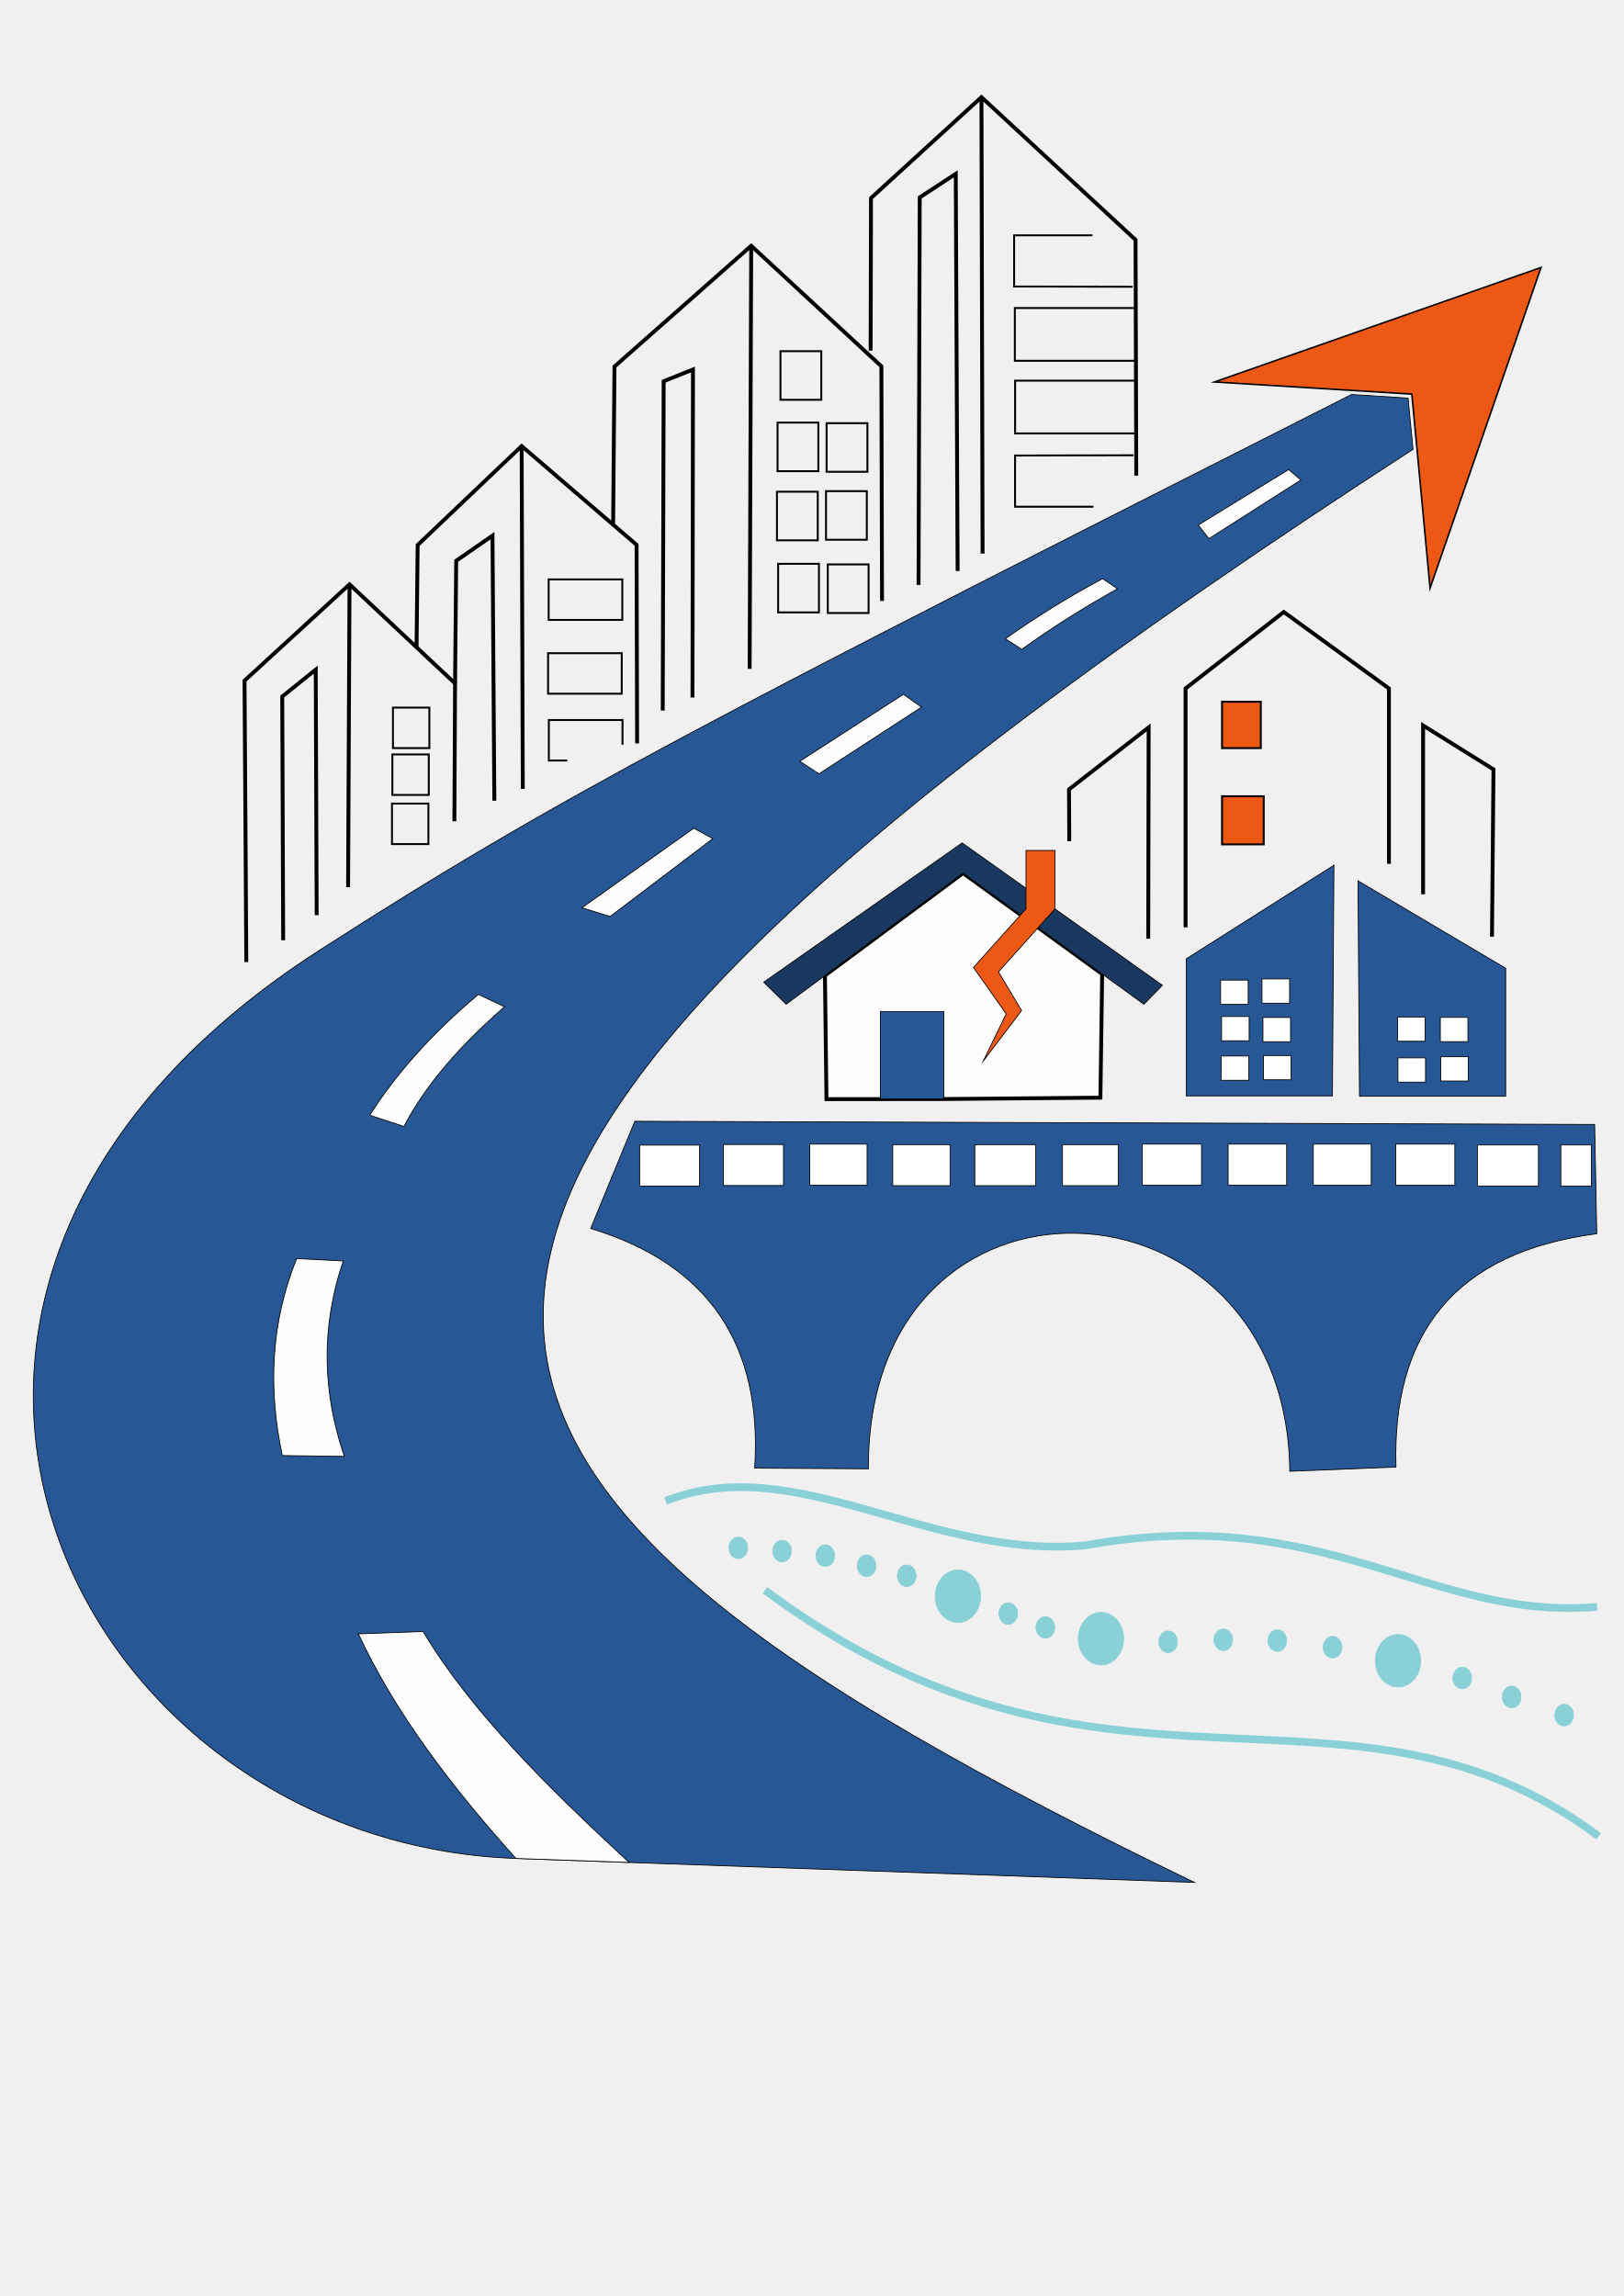
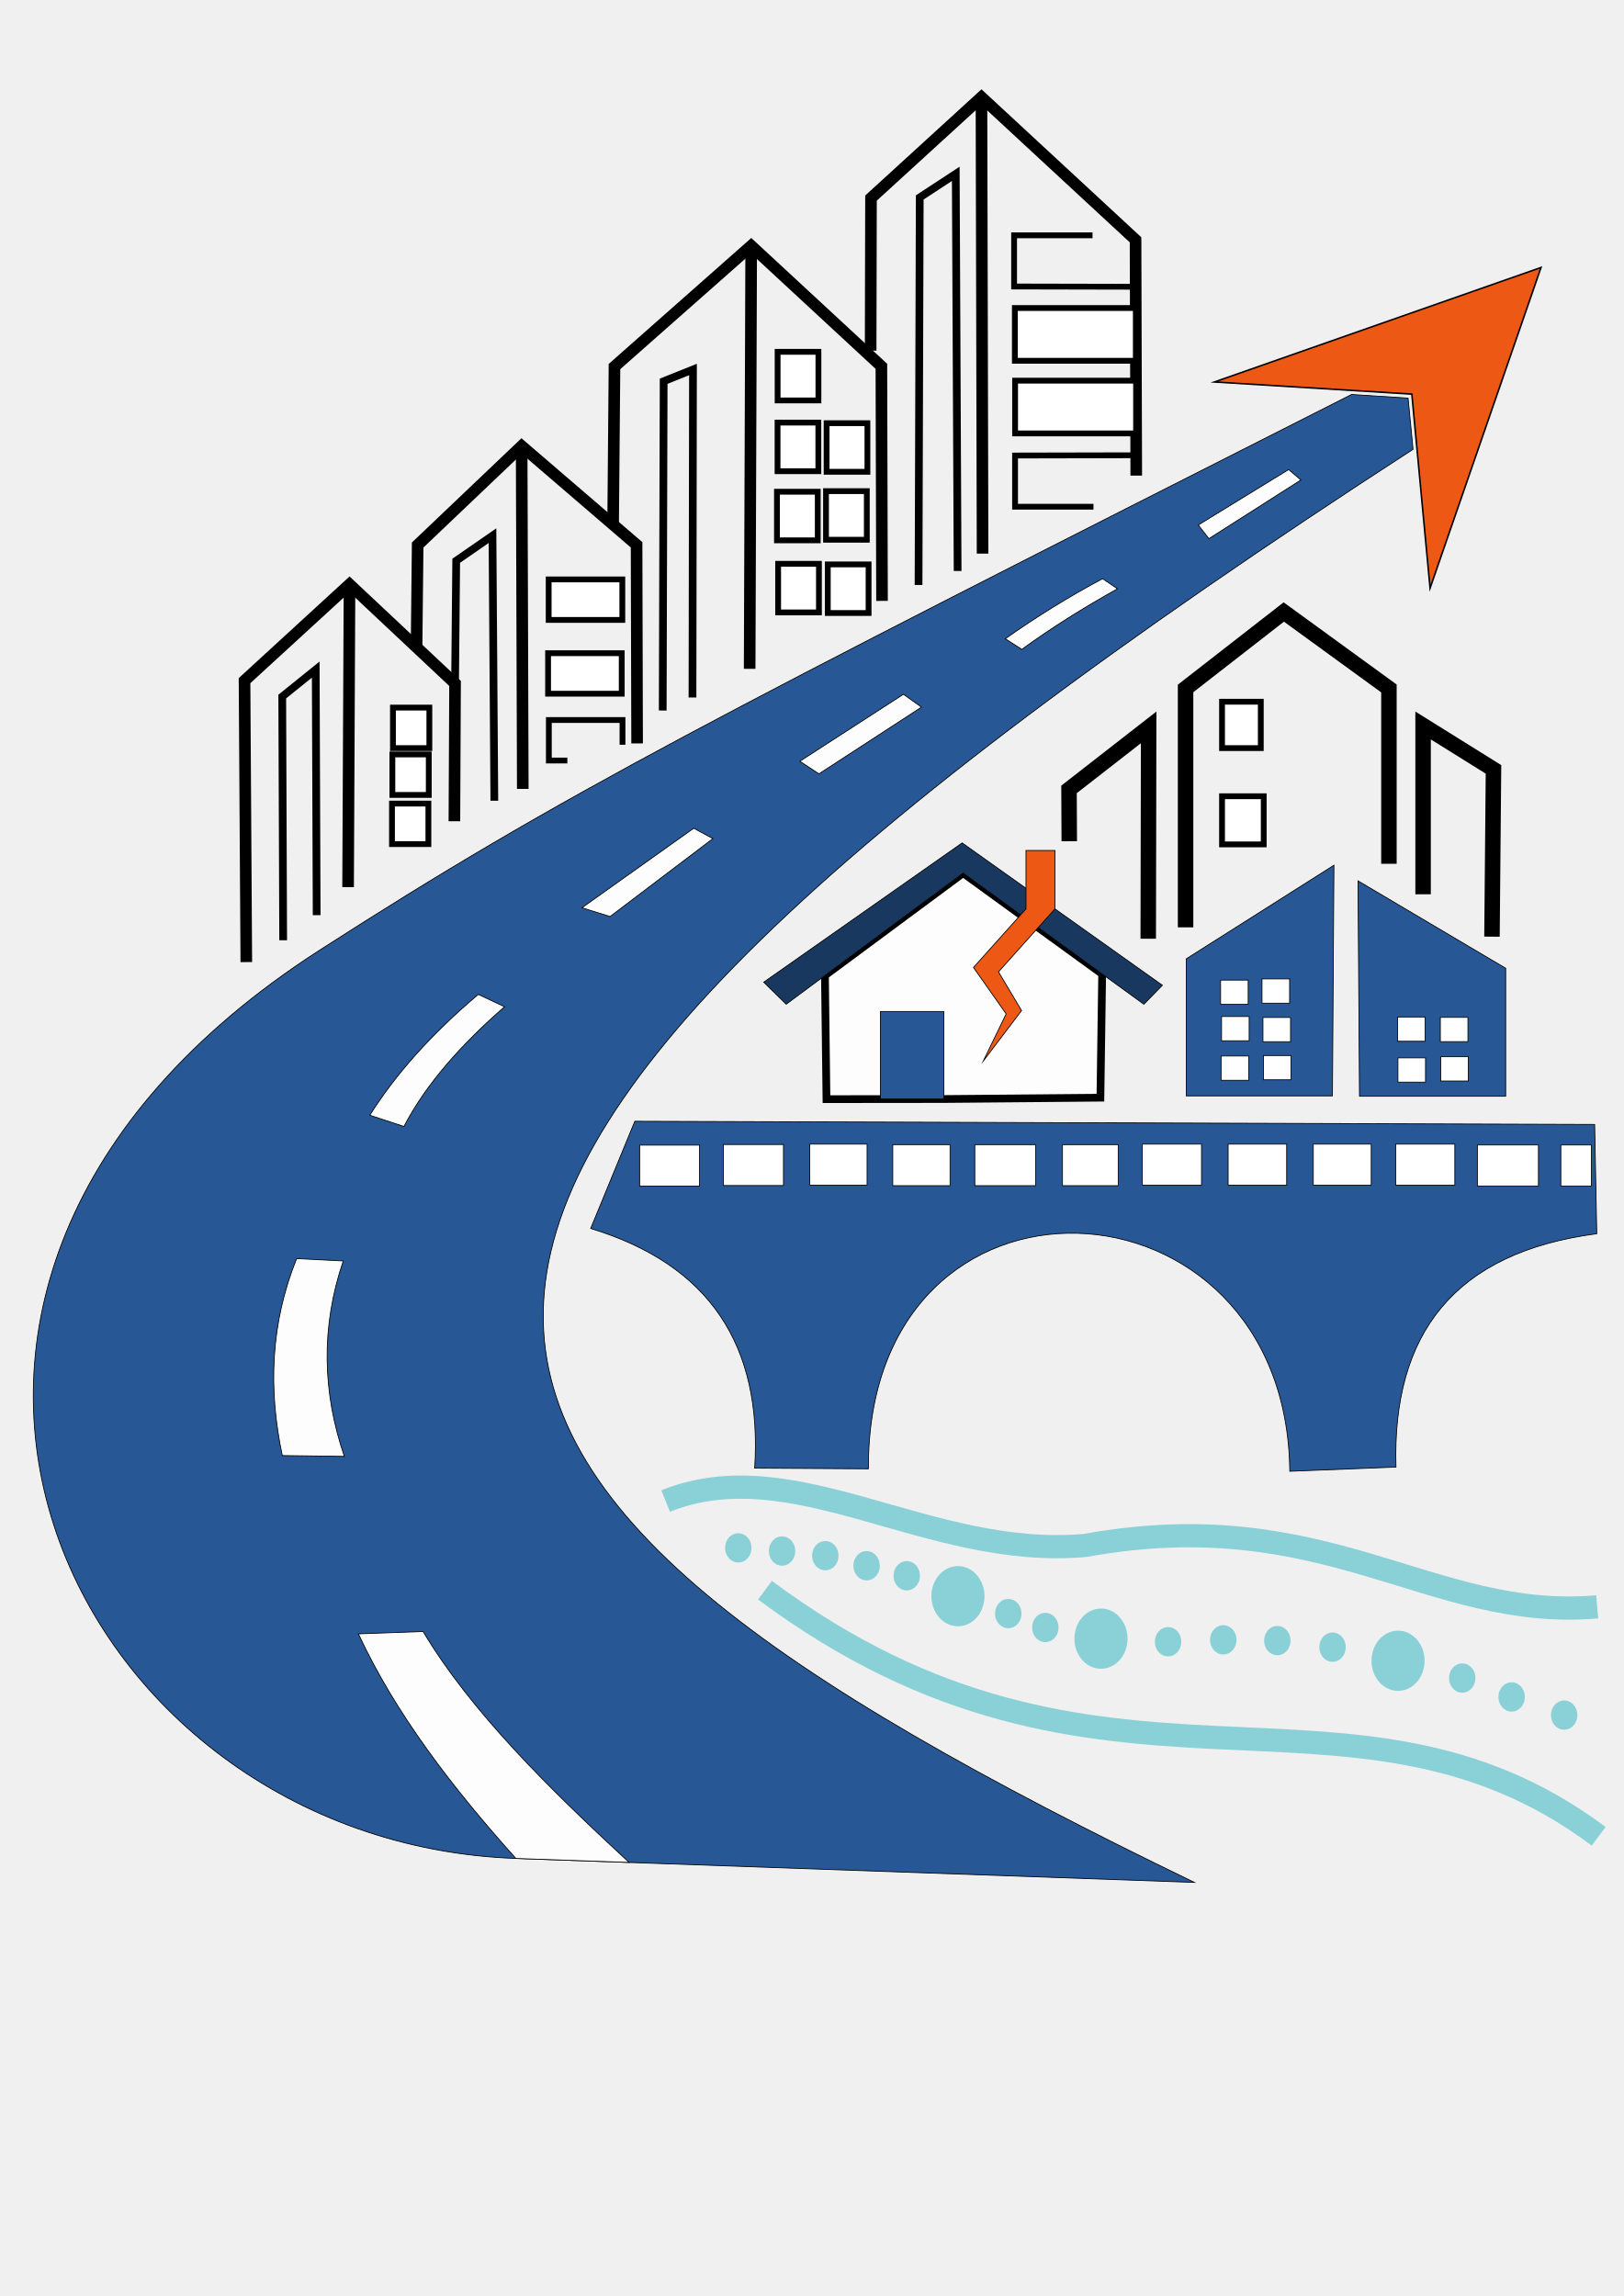
<svg xmlns="http://www.w3.org/2000/svg" xml:space="preserve" width="210mm" height="297mm" version="1.1" style="shape-rendering:geometricPrecision; text-rendering:geometricPrecision; image-rendering:optimizeQuality; fill-rule:evenodd; clip-rule:evenodd" viewBox="0 0 21000 29700">
  <defs>
    <style type="text/css">
   
-     .str4 {stroke:#8AD0D7;stroke-width:100;stroke-miterlimit:22.926}
-     .str0 {stroke:black;stroke-width:50;stroke-miterlimit:22.926}
-     .str2 {stroke:black;stroke-width:25;stroke-miterlimit:22.926}
-     .str3 {stroke:black;stroke-width:20;stroke-miterlimit:22.926}
+     .str0 {stroke:black;stroke-width:100;stroke-miterlimit:22.926}
+     .str7 {stroke:#8AD0D7;stroke-width:100;stroke-miterlimit:22.926}
+     .str2 {stroke:black;stroke-width:200;stroke-miterlimit:22.926}
+     .str6 {stroke:#8AD0D7;stroke-width:300;stroke-miterlimit:22.926}
+     .str4 {stroke:black;stroke-width:75;stroke-miterlimit:22.926}
+     .str3 {stroke:black;stroke-width:150;stroke-miterlimit:22.926}
+     .str5 {stroke:black;stroke-width:20;stroke-miterlimit:22.926}
    .str1 {stroke:black;stroke-width:10;stroke-miterlimit:22.926}
-     .str5 {stroke:#8AD0D7;stroke-width:10;stroke-miterlimit:22.926}
    .fil5 {fill:none}
    .fil1 {fill:#183860}
    .fil2 {fill:#285795}
    .fil3 {fill:#285795}
-     .fil8 {fill:#8AD0D7}
-     .fil7 {fill:#ED5815}
+     .fil9 {fill:#8AD0D7}
+     .fil8 {fill:#ED5815}
    .fil4 {fill:#ED5815}
    .fil0 {fill:#FDFDFD}
-     .fil9 {fill:#FEFFFE}
-     .fil6 {fill:white}
+     .fil6 {fill:#FEFFFE}
+     .fil7 {fill:white}
   
  </style>
  </defs>
  <g id="Layer_x0020_1">
-     <g id="_707863896">
-       <polygon class="fil0 str0" points="10689.08,14218.01 10669.3,12618.78 12456.15,11294.3 14254.8,12599.33 14231.97,14198.95 12206.53,14216.41 " />
-       <polygon class="fil1 str1" points="10168.14,12990.29 9877.51,12705.02 12444.04,10903.39 15033.87,12745.05 14794.04,12990.57 12456.17,11294.31 " />
-       <path class="fil2 str1" d="M15447.62 24350.03l-8775.26 -309.86c-5763.85,-203.52 -9327.44,-7381.57 -2538.67,-11749.1 3144.03,-2022.69 5018.52,-2973.48 13346.74,-7188.45l730.95 47.4 64.03 662.2c-15327.24,9938.49 -13715.58,13270.47 -2827.79,18537.81z" />
-       <polygon class="fil3 str1" points="15342.17,12403.08 17252.27,11192.18 17232.9,14175.64 15342.17,14175.64 " />
-       <polygon class="fil3 str1" points="19473.66,12525.06 17563.56,11394.21 17582.93,14180.43 19473.66,14180.43 " />
-       <rect class="fil3 str1" x="11386.42" y="13084.08" width="820.12" height="1132.3" />
-       <polygon class="fil4 str1" points="13269.5,11001.06 13643.99,11001.06 13643.99,11756.68 12913.81,12571.61 13212.35,13072.63 12717.27,13725.02 13013.34,13115.25 12590.23,12514.65 13269.5,11756.68 " />
-       <polyline class="fil5 str0" points="15333.43,11995.87 15333.43,8905.44 16603.76,7916.53 17963.59,8905.44 17963.59,11173.42 " />
-       <polyline class="fil5 str0" points="18405.32,11567.97 18405.32,9384.53 19315.9,9952.41 19296.32,12116.27 " />
-       <polyline class="fil5 str0" points="14850.6,12143.04 14856.04,9409.03 13826.05,10211.38 13829.25,10881.57 " />
-       <polyline class="fil5 str0" points="11260.3,4535.79 11264.95,2562.33 12693.53,1256.88 14686.44,3102.29 14695.74,6152.32 " />
-       <polyline class="fil5 str0" points="7929.84,6772.37 7947.4,4741.49 9715.51,3179.47 11399.25,4738.59 11407.57,7773.02 " />
-       <polyline class="fil5 str0" points="5387.6,8366.64 5401.79,7050.01 6746.69,5769.9 8233.11,7047.57 8239.93,9616.23 " />
-       <polyline class="fil5 str0" points="3185.55,12445.04 3162.64,8804.58 4520.46,7558.99 5885.49,8840.87 5876.82,10623.19 " />
-       <line class="fil5 str0" x1="4520.47" y1="7558.98" x2="4501.96" y2="11475.9" />
-       <line class="fil5 str0" x1="6746.69" y1="5769.9" x2="6761.38" y2="10204.99" />
-       <line class="fil5 str0" x1="9715.51" y1="3179.47" x2="9695.5" y2="8651.63" />
-       <line class="fil5 str0" x1="12693.53" y1="1256.88" x2="12708.05" y2="7161.04" />
-       <polyline class="fil5 str0" points="3662.38,12162.62 3650.36,9010.34 4083.49,8661.42 4095.53,11837.76 " />
-       <polyline class="fil5 str0" points="5885.49,8840.86 5900.26,7253.74 6369.49,6928.88 6393.55,10357.89 " />
-       <polyline class="fil5 str0" points="8571.26,9190.82 8583.3,4931.65 8962.6,4779.4 8956.27,9022.39 " />
-       <polyline class="fil5 str0" points="11879.94,7566.56 11895.34,2553.76 12361.19,2248.61 12385.26,7386.09 " />
-       <rect class="fil4 str2" x="15805.15" y="9077.2" width="501.21" height="599.94" />
-       <rect class="fil4 str2" x="15805.15" y="10299.85" width="539.18" height="622.72" />
-       <rect class="fil5 str2" x="5082.21" y="9153.14" width="470.83" height="523.99" />
-       <rect class="fil5 str2" x="5074.66" y="9758.95" width="470.83" height="523.99" />
-       <rect class="fil5 str2" x="5069.77" y="10394.82" width="470.83" height="523.99" />
-       <rect class="fil5 str2" x="7096.16" y="7495.05" width="952.65" height="523.99" />
-       <rect class="fil5 str2" x="7088.53" y="8449.5" width="952.65" height="523.99" />
-       <polyline class="fil5 str2" points="7337.69,9837.73 7098.43,9837.73 7098.43,9313.74 8051.09,9313.74 8051.09,9633.66 " />
-       <rect class="fil5 str2" x="10094.21" y="4542.8" width="527.79" height="628.72" />
-       <rect class="fil5 str2" x="10056.33" y="5466.49" width="527.79" height="628.72" />
-       <rect class="fil5 str2" x="10048.68" y="6360.76" width="527.79" height="628.72" />
-       <rect class="fil5 str2" x="10063.96" y="7293.22" width="527.79" height="628.72" />
-       <rect class="fil5 str2" x="10690.73" y="5474.12" width="527.79" height="628.72" />
-       <rect class="fil5 str2" x="10683.08" y="6353.11" width="527.79" height="628.72" />
-       <rect class="fil5 str2" x="10706.01" y="7300.88" width="527.79" height="628.72" />
-       <polyline class="fil5 str2" points="14647.65,3709.32 13115.75,3705.97 13115.75,3043.92 14129.96,3043.92 " />
-       <rect class="fil5 str2" x="13125.45" y="3984.43" width="1564.67" height="682.42" />
-       <rect class="fil5 str2" x="13128.67" y="4924.05" width="1564.67" height="682.42" />
-       <polyline class="fil5 str2" points="14660.07,5889.12 13128.17,5892.48 13128.17,6554.52 14142.38,6554.52 " />
-       <path class="fil3 str1" d="M7639.64 15891.07l571.04 -1386.85 12413.62 40.8 27.2 1414.02c-1842.02,242.01 -2647.67,1295.12 -2596.93,3018.43l-1373.25 54.39c-40.13,-3966.86 -5466.99,-4232.17 -5450.16,-32.14l-1470.46 -8.66c101.66,-1585.6 -584.33,-2633.28 -2121.06,-3099.99z" />
-       <path class="fil0 str1" d="M8136.49 24091.86l-1464.13 -51.69c-830.3,-925.12 -1560.33,-1878.9 -2037.04,-2905.07l836.66 -30.71c620.2,1035.28 1613.63,2015.54 2664.51,2987.47z" />
-       <path class="fil0 str1" d="M3836.4 16280.81c-340.58,841.5 -366.59,1697.22 -185.35,2547.58l802.63 10.59c-284,-829.83 -304.97,-1671.77 -14.15,-2528.1l-603.13 -30.07z" />
-       <path class="fil0 str1" d="M6186.23 12863.46c-612.82,517.48 -1073.34,1038.59 -1403.72,1562.81l441.98 144.98c287.77,-552.69 744.42,-1063.23 1301.18,-1548.69l-339.44 -159.1z" />
-       <polygon class="fil0 str1" points="7890.5,11855.73 7526.31,11742.6 8972.47,10713.66 9219.97,10848.03 " />
-       <polygon class="fil0 str1" points="11684.44,8981.11 10344.36,9847.39 10591.86,10010.03 11917.8,9147.29 " />
-       <path class="fil0 str1" d="M13215.33 8399.89l-213.12 -137.5c402.16,-283.52 820.79,-543.56 1258.11,-776.85l192.49 130.63c-433.73,242.37 -849,501.13 -1237.48,783.72z" />
-       <polygon class="fil0 str1" points="15635.28,6967.63 15497.78,6791.19 16666.51,6073.9 16824.62,6209.11 " />
-       <g>
-         <rect class="fil6 str1" x="8272.79" y="14812.8" width="774.83" height="530.59" />
-         <rect class="fil6 str1" x="9355.42" y="14804.72" width="777.6" height="530.59" />
-         <rect class="fil6 str1" x="10473.19" y="14799.69" width="741.13" height="530.59" />
-         <rect class="fil6 str1" x="11546.42" y="14806.52" width="741.12" height="530.59" />
-         <rect class="fil6 str1" x="12607.49" y="14806.52" width="785.67" height="530.59" />
-         <rect class="fil6 str1" x="13741.45" y="14806.52" width="720.87" height="530.59" />
-         <rect class="fil6 str1" x="14774.18" y="14799.69" width="765.43" height="530.59" />
-         <rect class="fil6 str1" x="15883.87" y="14799.69" width="757.32" height="530.59" />
-         <rect class="fil6 str1" x="16985.4" y="14799.69" width="749.26" height="530.59" />
-         <rect class="fil6 str1" x="18050.55" y="14799.69" width="765.43" height="530.59" />
-         <rect class="fil6 str1" x="19107.58" y="14810.85" width="789.72" height="530.59" />
-         <rect class="fil6 str1" x="20186.88" y="14810.92" width="394.85" height="530.59" />
-       </g>
-       <g>
-         <polygon class="fil7 str3" points="15706.03,4941.15 19930.76,3459.94 18495.73,7608.21 18259.75,5098.09 " />
-       </g>
-       <path class="fil5 str4" d="M8608.85 19416.65c1663.57,-667.52 3390.47,753.69 5424.75,574.46 3130.13,-567.13 4460.9,981.6 6623.56,794.22" />
-       <path class="fil5 str4" d="M9893.56 20570c4371.23,3253.56 7548.21,764.95 10782.45,3183.28" />
-       <g>
-         <ellipse class="fil8 str5" cx="12389.46" cy="20647.51" rx="293.46" ry="339.49" />
-         <ellipse class="fil8 str5" cx="14239.36" cy="21196.96" rx="293.46" ry="339.49" />
-         <ellipse class="fil8 str5" cx="18081.52" cy="21482.97" rx="293.46" ry="339.49" />
-         <ellipse class="fil8 str5" cx="9548.54" cy="20022.59" rx="121.06" ry="140.05" />
-         <ellipse class="fil8 str5" cx="10114.74" cy="20063.76" rx="121.06" ry="140.05" />
-         <ellipse class="fil8 str5" cx="10673.9" cy="20123.68" rx="121.06" ry="140.05" />
-         <ellipse class="fil8 str5" cx="11208.12" cy="20253.49" rx="121.06" ry="140.05" />
-         <ellipse class="fil8 str5" cx="11727.34" cy="20383.3" rx="121.06" ry="140.05" />
-         <ellipse class="fil8 str5" cx="13040.38" cy="20872.56" rx="121.06" ry="140.05" />
-         <ellipse class="fil8 str5" cx="13519.68" cy="21052.31" rx="121.06" ry="140.05" />
-         <ellipse class="fil8 str5" cx="15107.33" cy="21237.04" rx="121.06" ry="140.05" />
-         <ellipse class="fil8 str5" cx="15821.25" cy="21212.08" rx="121.06" ry="140.05" />
-         <ellipse class="fil8 str5" cx="16520.22" cy="21222.06" rx="121.06" ry="140.05" />
-         <ellipse class="fil8 str5" cx="17234.17" cy="21306.93" rx="121.06" ry="140.05" />
-         <ellipse class="fil8 str5" cx="18911.67" cy="21706.34" rx="121.06" ry="140.05" />
-         <ellipse class="fil8 str5" cx="19550.72" cy="21950.96" rx="121.06" ry="140.05" />
-         <ellipse class="fil8 str5" cx="20229.71" cy="22185.63" rx="121.06" ry="140.05" />
-       </g>
-       <g>
-         <rect class="fil9 str1" x="15786.45" y="12678.16" width="356.99" height="313.93" />
-         <rect class="fil9 str1" x="16321.97" y="12662.78" width="356.99" height="313.93" />
-         <rect class="fil9 str1" x="15798.78" y="13149.05" width="356.99" height="313.93" />
-         <rect class="fil9 str1" x="15792.62" y="13659.93" width="356.99" height="313.93" />
-         <rect class="fil9 str1" x="16334.28" y="13161.35" width="356.99" height="313.93" />
-         <rect class="fil9 str1" x="16340.44" y="13653.77" width="356.99" height="313.93" />
-       </g>
-       <g>
-         <rect class="fil9 str1" x="18075.05" y="13155.25" width="356.99" height="313.93" />
-         <rect class="fil9 str1" x="18628.33" y="13160.15" width="356.99" height="313.93" />
-         <rect class="fil9 str1" x="18633.24" y="13669.36" width="356.99" height="313.93" />
-         <rect class="fil9 str1" x="18079.95" y="13684.05" width="356.99" height="313.93" />
-       </g>
+     <polygon class="fil0 str0" points="10689.08,14218.01 10669.3,12618.78 12456.15,11294.3 14254.8,12599.33 14231.97,14198.95 12206.53,14216.41 " />
+     <polygon class="fil1 str1" points="10168.14,12990.29 9877.51,12705.02 12444.04,10903.39 15033.87,12745.05 14794.04,12990.57 12456.17,11294.31 " />
+     <path class="fil2 str1" d="M15447.62 24350.03l-8775.26 -309.86c-5763.85,-203.52 -9327.44,-7381.57 -2538.67,-11749.1 3144.03,-2022.69 5018.52,-2973.48 13346.74,-7188.45l730.95 47.4 64.03 662.2c-15327.24,9938.49 -13715.58,13270.47 -2827.79,18537.81z" />
+     <polygon class="fil3 str1" points="15342.17,12403.08 17252.27,11192.18 17232.9,14175.64 15342.17,14175.64 " />
+     <polygon class="fil3 str1" points="19473.66,12525.06 17563.56,11394.21 17582.93,14180.43 19473.66,14180.43 " />
+     <rect class="fil3 str1" x="11386.42" y="13084.08" width="820.12" height="1132.3" />
+     <polygon class="fil4 str1" points="13269.5,11001.06 13643.99,11001.06 13643.99,11756.68 12913.81,12571.61 13212.35,13072.63 12717.27,13725.02 13013.34,13115.25 12590.23,12514.65 13269.5,11756.68 " />
+     <polyline class="fil5 str2" points="15333.43,11995.87 15333.43,8905.44 16603.76,7916.53 17963.59,8905.44 17963.59,11173.42 " />
+     <polyline class="fil5 str2" points="18405.32,11567.97 18405.32,9384.53 19315.9,9952.41 19296.32,12116.27 " />
+     <polyline class="fil5 str2" points="14850.6,12143.04 14856.04,9409.03 13826.05,10211.38 13829.25,10881.57 " />
+     <polyline class="fil5 str3" points="11260.3,4535.79 11264.95,2562.33 12693.53,1256.88 14686.44,3102.29 14695.74,6152.32 " />
+     <polyline class="fil5 str3" points="7929.84,6772.37 7947.4,4741.49 9715.51,3179.47 11399.25,4738.59 11407.57,7773.02 " />
+     <polyline class="fil5 str3" points="5387.6,8366.64 5401.79,7050.01 6746.69,5769.9 8233.11,7047.57 8239.93,9616.23 " />
+     <polyline class="fil5 str3" points="3185.55,12445.04 3162.64,8804.58 4520.46,7558.99 5885.49,8840.87 5876.82,10623.19 " />
+     <line class="fil5 str3" x1="4520.47" y1="7558.98" x2="4501.96" y2="11475.9" />
+     <line class="fil5 str3" x1="6746.69" y1="5769.9" x2="6761.38" y2="10204.99" />
+     <line class="fil5 str3" x1="9715.51" y1="3179.47" x2="9695.5" y2="8651.63" />
+     <line class="fil5 str3" x1="12693.53" y1="1256.88" x2="12708.05" y2="7161.04" />
+     <polyline class="fil5 str0" points="3662.38,12162.62 3650.36,9010.34 4083.49,8661.42 4095.53,11837.76 " />
+     <polyline class="fil5 str0" points="5885.49,8840.86 5900.26,7253.74 6369.49,6928.88 6393.55,10357.89 " />
+     <polyline class="fil5 str0" points="8571.26,9190.82 8583.3,4931.65 8962.6,4779.4 8956.27,9022.39 " />
+     <polyline class="fil5 str0" points="11879.94,7566.56 11895.34,2553.76 12361.19,2248.61 12385.26,7386.09 " />
+     <rect class="fil6 str4" x="15805.15" y="9077.2" width="501.21" height="599.94" />
+     <rect class="fil6 str4" x="15805.15" y="10299.85" width="539.18" height="622.72" />
+     <rect class="fil6 str4" x="5082.21" y="9153.14" width="470.83" height="523.99" />
+     <rect class="fil6 str4" x="5074.66" y="9758.95" width="470.83" height="523.99" />
+     <rect class="fil6 str4" x="5069.77" y="10394.82" width="470.83" height="523.99" />
+     <rect class="fil6 str4" x="7096.16" y="7495.05" width="952.65" height="523.99" />
+     <rect class="fil6 str4" x="7088.53" y="8449.5" width="952.65" height="523.99" />
+     <polyline class="fil5 str4" points="7337.69,9837.73 7098.43,9837.73 7098.43,9313.74 8051.09,9313.74 8051.09,9633.66 " />
+     <rect class="fil6 str4" x="10057.18" y="4551.02" width="527.79" height="628.72" />
+     <rect class="fil6 str4" x="10056.33" y="5466.49" width="527.79" height="628.72" />
+     <rect class="fil6 str4" x="10048.68" y="6360.76" width="527.79" height="628.72" />
+     <rect class="fil6 str4" x="10063.96" y="7293.22" width="527.79" height="628.72" />
+     <rect class="fil6 str4" x="10690.73" y="5474.12" width="527.79" height="628.72" />
+     <rect class="fil6 str4" x="10683.08" y="6353.11" width="527.79" height="628.72" />
+     <rect class="fil6 str4" x="10706.01" y="7300.88" width="527.79" height="628.72" />
+     <polyline class="fil5 str4" points="14647.65,3709.32 13115.75,3705.97 13115.75,3043.92 14129.96,3043.92 " />
+     <rect class="fil6 str4" x="13125.45" y="3984.43" width="1564.67" height="682.42" />
+     <rect class="fil6 str4" x="13128.67" y="4924.05" width="1564.67" height="682.42" />
+     <polyline class="fil5 str4" points="14660.07,5889.12 13128.17,5892.48 13128.17,6554.52 14142.38,6554.52 " />
+     <path class="fil3 str1" d="M7639.64 15891.07l571.04 -1386.85 12413.62 40.8 27.2 1414.02c-1842.02,242.01 -2647.67,1295.12 -2596.93,3018.43l-1373.25 54.39c-40.13,-3966.86 -5466.99,-4232.17 -5450.16,-32.14l-1470.46 -8.66c101.66,-1585.6 -584.33,-2633.28 -2121.06,-3099.99z" />
+     <path class="fil0 str1" d="M8136.49 24091.86l-1464.13 -51.69c-830.3,-925.12 -1560.33,-1878.9 -2037.04,-2905.07l836.66 -30.71c620.2,1035.28 1613.63,2015.54 2664.51,2987.47z" />
+     <path class="fil0 str1" d="M3836.4 16280.81c-340.58,841.5 -366.59,1697.22 -185.35,2547.58l802.63 10.59c-284,-829.83 -304.97,-1671.77 -14.15,-2528.1l-603.13 -30.07z" />
+     <path class="fil0 str1" d="M6186.23 12863.46c-612.82,517.48 -1073.34,1038.59 -1403.72,1562.81l441.98 144.98c287.77,-552.69 744.42,-1063.23 1301.18,-1548.69l-339.44 -159.1z" />
+     <polygon class="fil0 str1" points="7890.5,11855.73 7526.31,11742.6 8972.47,10713.66 9219.97,10848.03 " />
+     <polygon class="fil0 str1" points="11684.44,8981.11 10344.36,9847.39 10591.86,10010.03 11917.8,9147.29 " />
+     <path class="fil0 str1" d="M13215.33 8399.89l-213.12 -137.5c402.16,-283.52 820.79,-543.56 1258.11,-776.85l192.49 130.63c-433.73,242.37 -849,501.13 -1237.48,783.72z" />
+     <polygon class="fil0 str1" points="15635.28,6967.63 15497.78,6791.19 16666.51,6073.9 16824.62,6209.11 " />
+     <g id="_888917224">
+       <rect class="fil7 str1" x="8272.79" y="14812.8" width="774.83" height="530.59" />
+       <rect class="fil7 str1" x="9355.42" y="14804.72" width="777.6" height="530.59" />
+       <rect class="fil7 str1" x="10473.19" y="14799.69" width="741.13" height="530.59" />
+       <rect class="fil7 str1" x="11546.42" y="14806.52" width="741.12" height="530.59" />
+       <rect class="fil7 str1" x="12607.49" y="14806.52" width="785.67" height="530.59" />
+       <rect class="fil7 str1" x="13741.45" y="14806.52" width="720.87" height="530.59" />
+       <rect class="fil7 str1" x="14774.18" y="14799.69" width="765.43" height="530.59" />
+       <rect class="fil7 str1" x="15883.87" y="14799.69" width="757.32" height="530.59" />
+       <rect class="fil7 str1" x="16985.4" y="14799.69" width="749.26" height="530.59" />
+       <rect class="fil7 str1" x="18050.55" y="14799.69" width="765.43" height="530.59" />
+       <rect class="fil7 str1" x="19107.58" y="14810.85" width="789.72" height="530.59" />
+       <rect class="fil7 str1" x="20186.88" y="14810.92" width="394.85" height="530.59" />
+     </g>
+     <g id="_888911952">
+       <polygon class="fil8 str5" points="15706.03,4941.15 19930.76,3459.94 18495.73,7608.21 18259.75,5098.09 " />
+     </g>
+     <g id="_888906208">
+       <path class="fil5 str6" d="M8608.85 19416.65c1663.57,-667.52 3390.47,753.69 5424.75,574.46 3130.13,-567.13 4460.9,981.6 6623.56,794.22" />
+       <path class="fil5 str6" d="M9893.56 20570c4371.23,3253.56 7548.21,764.95 10782.45,3183.28" />
+     </g>
+     <g id="_888863136">
+       <ellipse class="fil9 str7" cx="12389.46" cy="20647.51" rx="293.46" ry="339.49" />
+       <ellipse class="fil9 str7" cx="14239.36" cy="21196.96" rx="293.46" ry="339.49" />
+       <ellipse class="fil9 str7" cx="18081.52" cy="21482.97" rx="293.46" ry="339.49" />
+       <ellipse class="fil9 str7" cx="9548.54" cy="20022.59" rx="121.06" ry="140.05" />
+       <ellipse class="fil9 str7" cx="10114.74" cy="20063.76" rx="121.06" ry="140.05" />
+       <ellipse class="fil9 str7" cx="10673.9" cy="20123.68" rx="121.06" ry="140.05" />
+       <ellipse class="fil9 str7" cx="11208.12" cy="20253.49" rx="121.06" ry="140.05" />
+       <ellipse class="fil9 str7" cx="11727.34" cy="20383.3" rx="121.06" ry="140.05" />
+       <ellipse class="fil9 str7" cx="13040.38" cy="20872.56" rx="121.06" ry="140.05" />
+       <ellipse class="fil9 str7" cx="13519.68" cy="21052.31" rx="121.06" ry="140.05" />
+       <ellipse class="fil9 str7" cx="15107.33" cy="21237.04" rx="121.06" ry="140.05" />
+       <ellipse class="fil9 str7" cx="15821.25" cy="21212.08" rx="121.06" ry="140.05" />
+       <ellipse class="fil9 str7" cx="16520.22" cy="21222.06" rx="121.06" ry="140.05" />
+       <ellipse class="fil9 str7" cx="17234.17" cy="21306.93" rx="121.06" ry="140.05" />
+       <ellipse class="fil9 str7" cx="18911.67" cy="21706.34" rx="121.06" ry="140.05" />
+       <ellipse class="fil9 str7" cx="19550.72" cy="21950.96" rx="121.06" ry="140.05" />
+       <ellipse class="fil9 str7" cx="20229.71" cy="22185.63" rx="121.06" ry="140.05" />
+     </g>
+     <g id="_888846992">
+       <rect class="fil6 str1" x="15786.45" y="12678.16" width="356.99" height="313.93" />
+       <rect class="fil6 str1" x="16321.97" y="12662.78" width="356.99" height="313.93" />
+       <rect class="fil6 str1" x="15798.78" y="13149.05" width="356.99" height="313.93" />
+       <rect class="fil6 str1" x="15792.62" y="13659.93" width="356.99" height="313.93" />
+       <rect class="fil6 str1" x="16334.28" y="13161.35" width="356.99" height="313.93" />
+       <rect class="fil6 str1" x="16340.44" y="13653.77" width="356.99" height="313.93" />
+     </g>
+     <g id="_888835848">
+       <rect class="fil6 str1" x="18075.05" y="13155.25" width="356.99" height="313.93" />
+       <rect class="fil6 str1" x="18628.33" y="13160.15" width="356.99" height="313.93" />
+       <rect class="fil6 str1" x="18633.24" y="13669.36" width="356.99" height="313.93" />
+       <rect class="fil6 str1" x="18079.95" y="13684.05" width="356.99" height="313.93" />
    </g>
  </g>
</svg>
